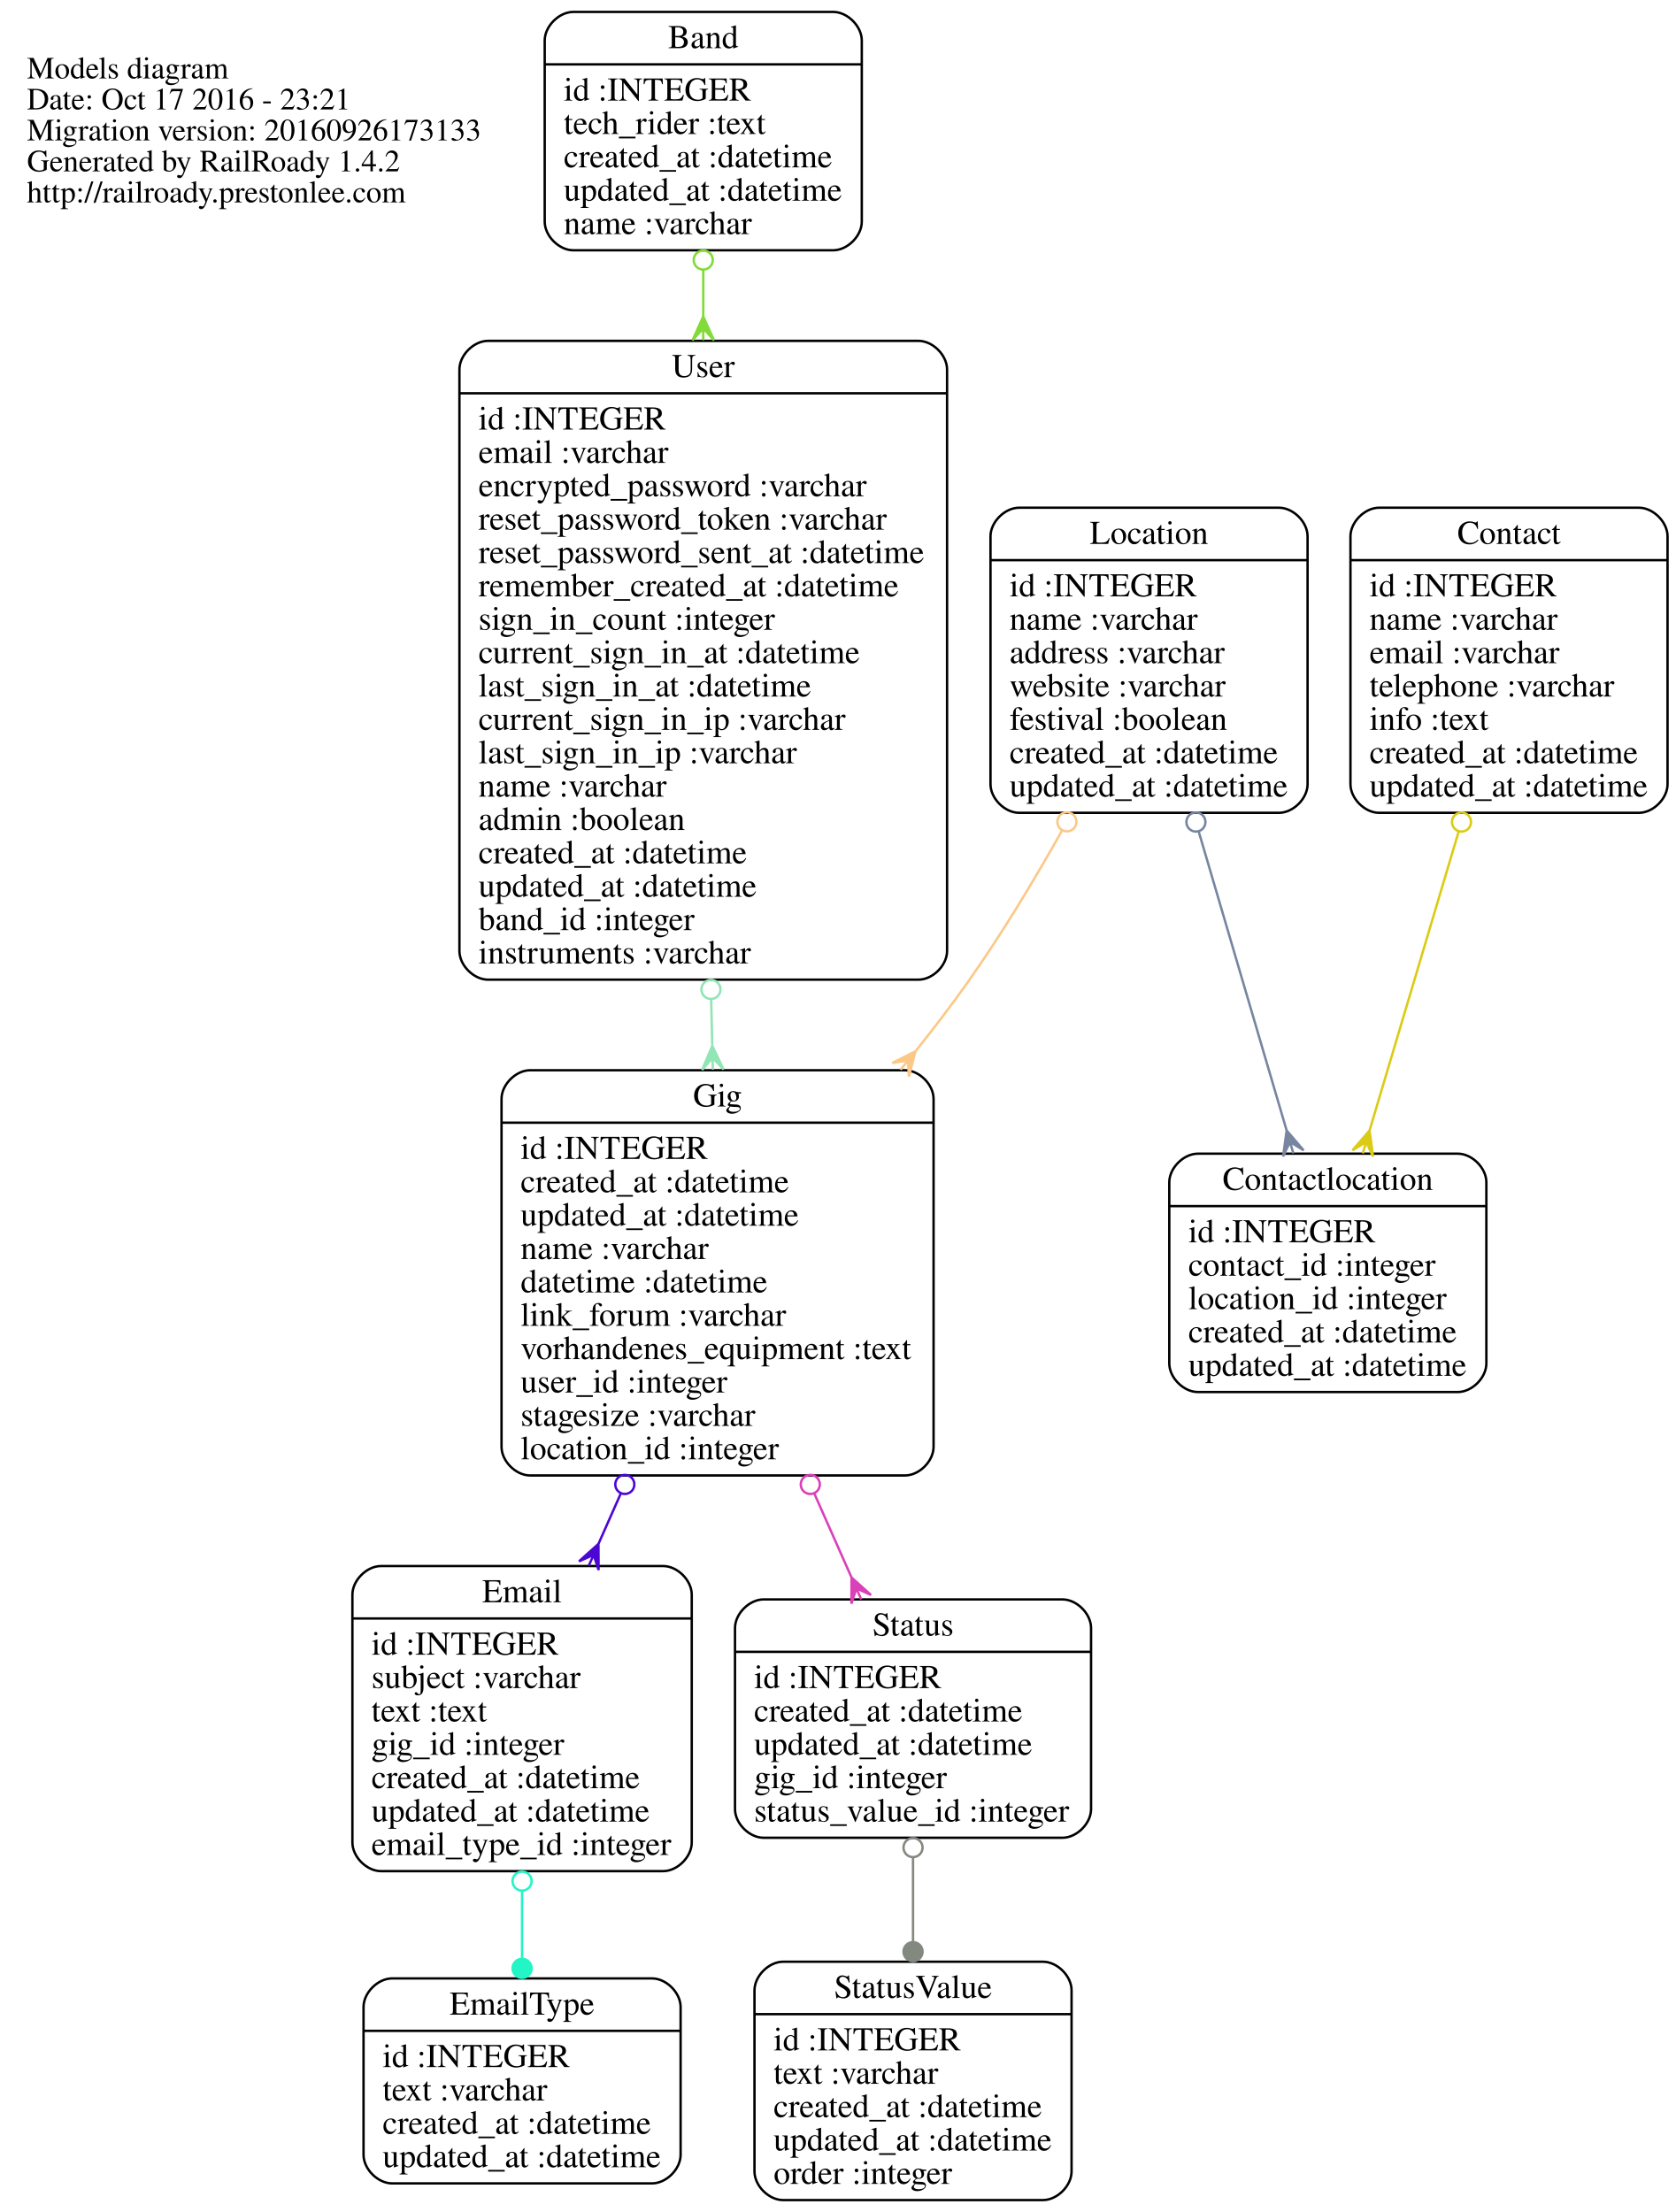
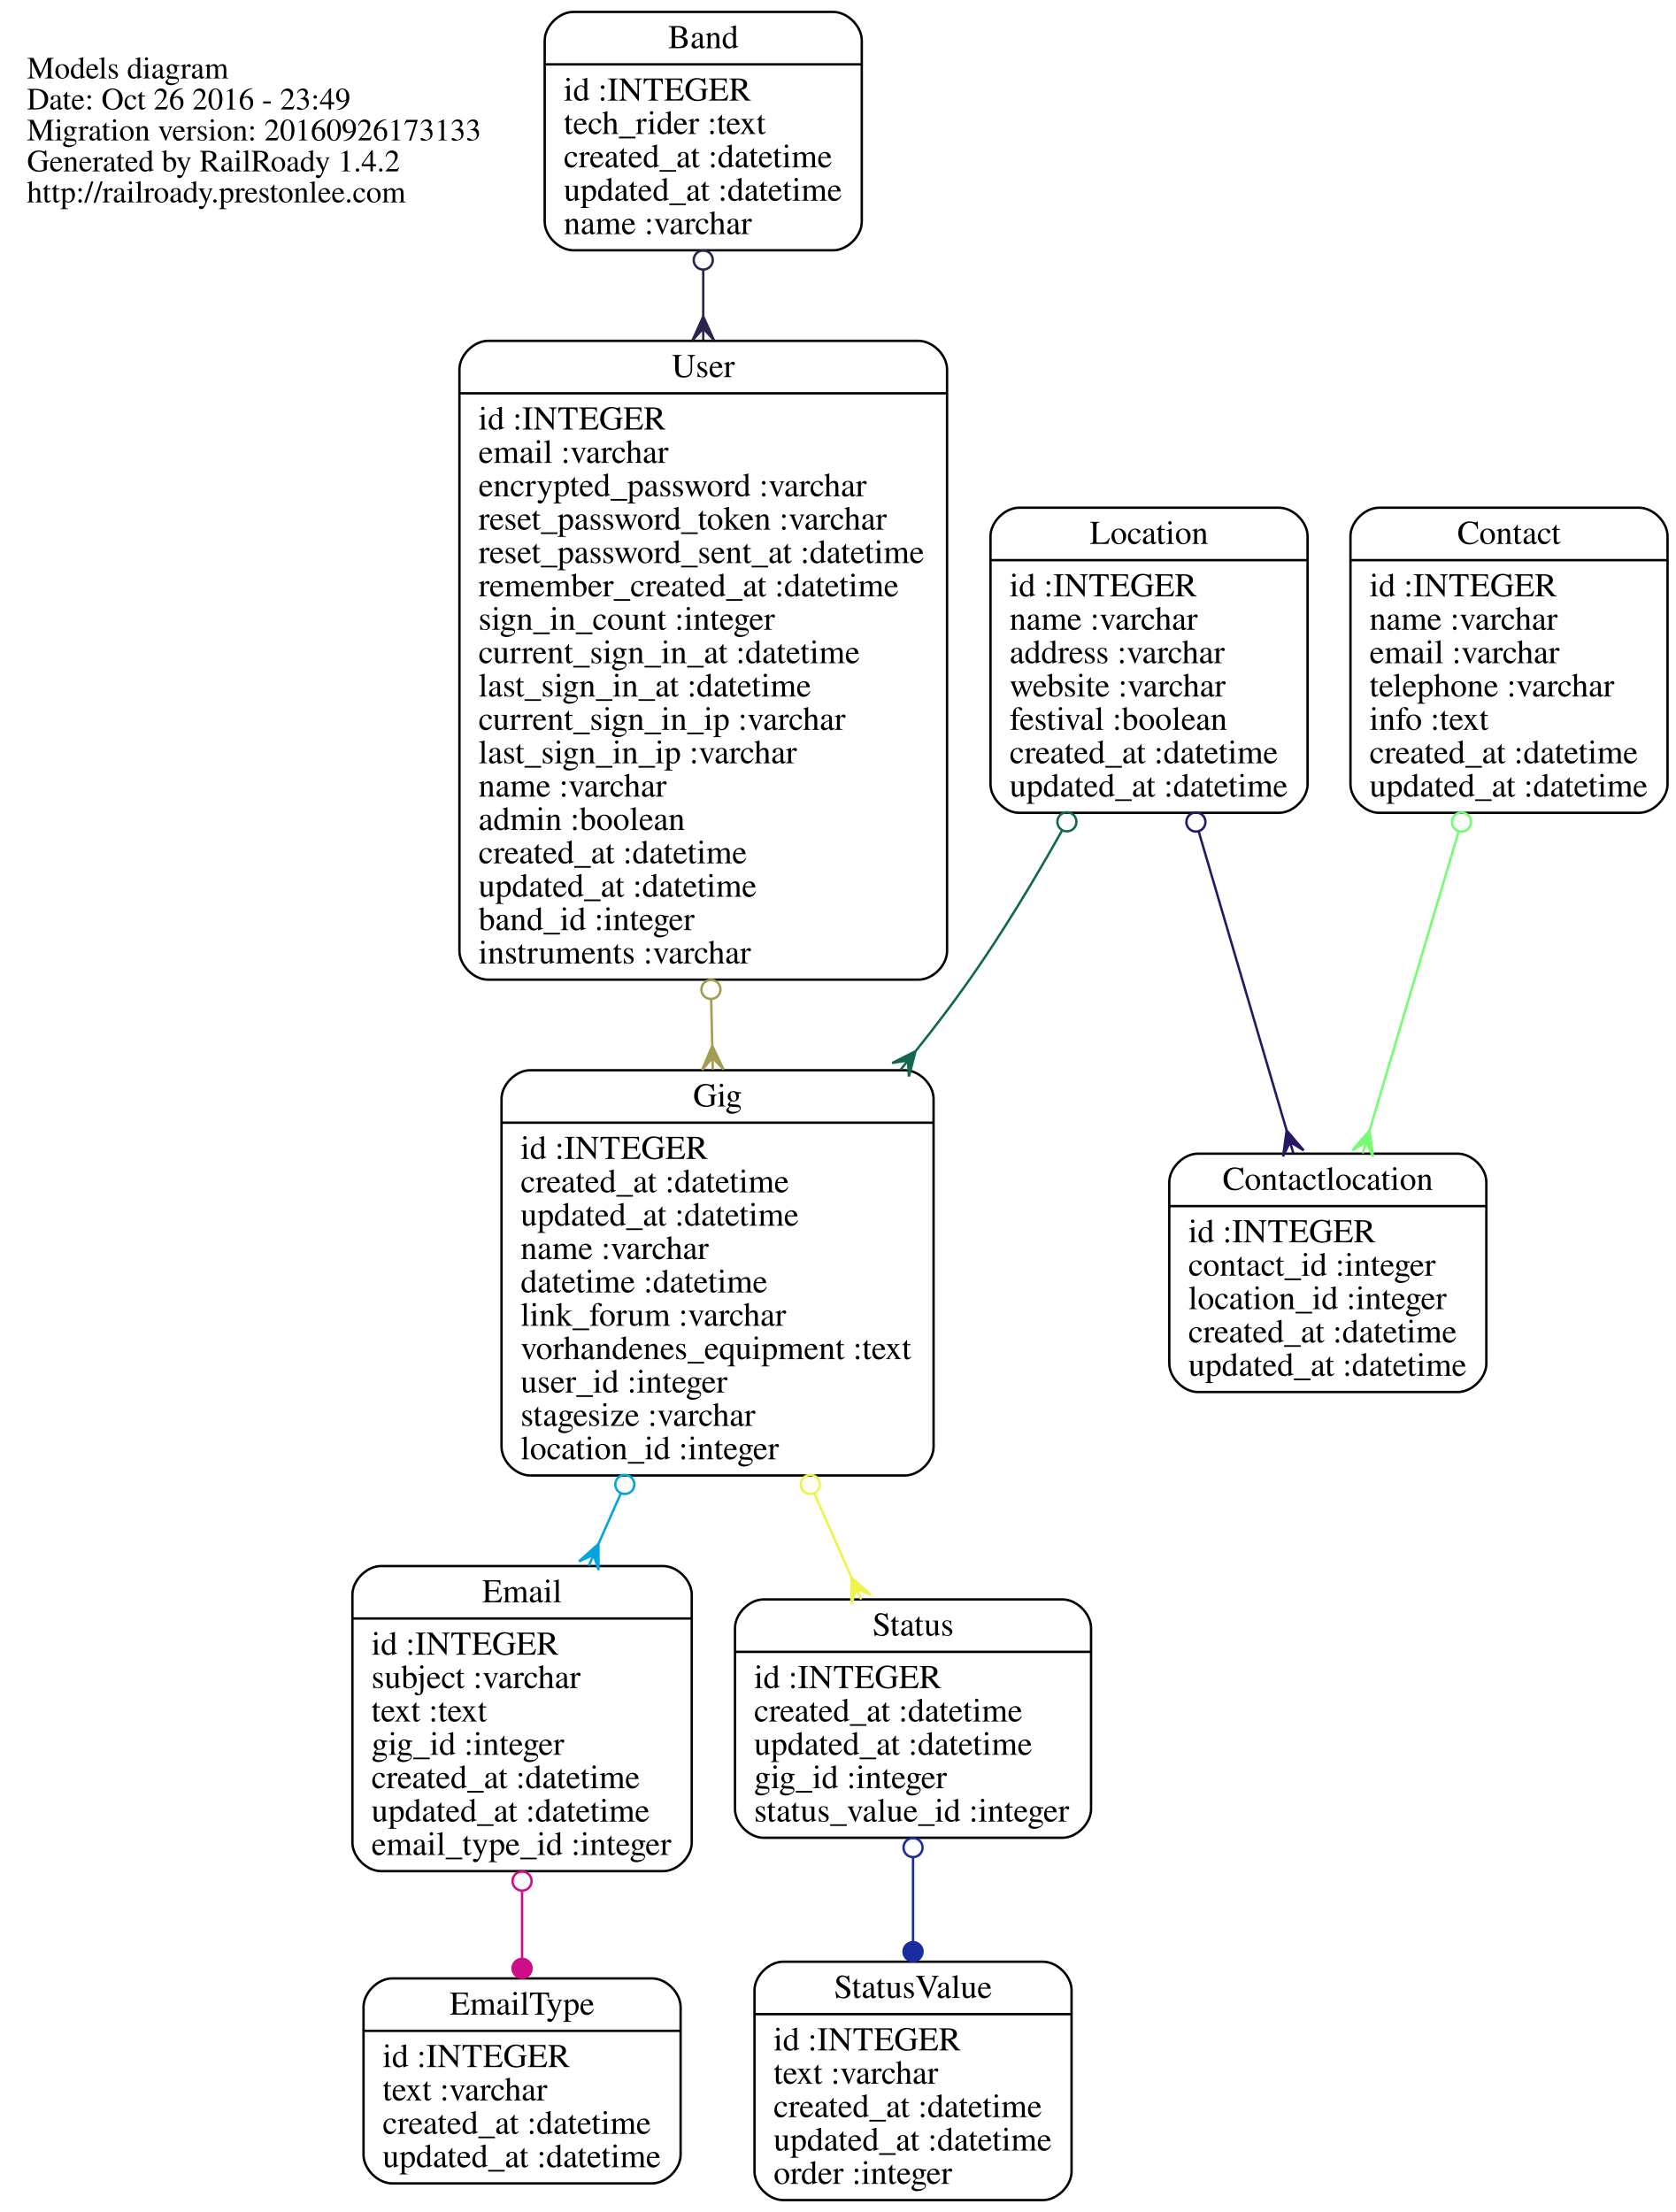
<svg xmlns="http://www.w3.org/2000/svg" width="703pt" height="928pt" viewBox="0.00 0.00 703.00 928.00">
  <g id="graph0" class="graph" transform="scale(1 1) rotate(0) translate(4 924)">
    <polygon fill="none" stroke="none" points="-4,4 -4,-924 699,-924 699,4 -4,4" />
    <g id="node1" class="node">
      <text text-anchor="start" x="7.312" y="-891.1" font-family="Times,serif" font-size="13.00">Models diagram</text>
-       <text text-anchor="start" x="7.312" y="-878.1" font-family="Times,serif" font-size="13.00">Date: Oct 17 2016 - 23:21</text>
+       <text text-anchor="start" x="7.312" y="-878.1" font-family="Times,serif" font-size="13.00">Date: Oct 26 2016 - 23:49</text>
      <text text-anchor="start" x="7.312" y="-865.1" font-family="Times,serif" font-size="13.00">Migration version: 20160926173133</text>
      <text text-anchor="start" x="7.312" y="-852.1" font-family="Times,serif" font-size="13.00">Generated by RailRoady 1.4.2</text>
      <text text-anchor="start" x="7.312" y="-839.1" font-family="Times,serif" font-size="13.00">http://railroady.prestonlee.com</text>
    </g>
    <g id="node2" class="node">
      <path fill="none" stroke="black" d="M236.495,-819C236.495,-819 345.505,-819 345.505,-819 351.505,-819 357.505,-825 357.505,-831 357.505,-831 357.505,-907 357.505,-907 357.505,-913 351.505,-919 345.505,-919 345.505,-919 236.495,-919 236.495,-919 230.495,-919 224.495,-913 224.495,-907 224.495,-907 224.495,-831 224.495,-831 224.495,-825 230.495,-819 236.495,-819" />
      <text text-anchor="middle" x="291" y="-903.8" font-family="Times,serif" font-size="14.00">Band</text>
      <polyline fill="none" stroke="black" points="224.495,-897 357.505,-897 " />
      <text text-anchor="start" x="232.495" y="-881.8" font-family="Times,serif" font-size="14.00">id :INTEGER</text>
      <text text-anchor="start" x="232.495" y="-867.8" font-family="Times,serif" font-size="14.00">tech_rider :text</text>
      <text text-anchor="start" x="232.495" y="-853.8" font-family="Times,serif" font-size="14.00">created_at :datetime</text>
      <text text-anchor="start" x="232.495" y="-839.8" font-family="Times,serif" font-size="14.00">updated_at :datetime</text>
      <text text-anchor="start" x="232.495" y="-825.8" font-family="Times,serif" font-size="14.00">name :varchar</text>
    </g>
    <g id="node11" class="node">
      <path fill="none" stroke="black" d="M200.722,-513C200.722,-513 381.278,-513 381.278,-513 387.278,-513 393.278,-519 393.278,-525 393.278,-525 393.278,-769 393.278,-769 393.278,-775 387.278,-781 381.278,-781 381.278,-781 200.722,-781 200.722,-781 194.722,-781 188.722,-775 188.722,-769 188.722,-769 188.722,-525 188.722,-525 188.722,-519 194.722,-513 200.722,-513" />
      <text text-anchor="middle" x="291" y="-765.8" font-family="Times,serif" font-size="14.00">User</text>
      <polyline fill="none" stroke="black" points="188.722,-759 393.278,-759 " />
      <text text-anchor="start" x="196.722" y="-743.8" font-family="Times,serif" font-size="14.00">id :INTEGER</text>
      <text text-anchor="start" x="196.722" y="-729.8" font-family="Times,serif" font-size="14.00">email :varchar</text>
      <text text-anchor="start" x="196.722" y="-715.8" font-family="Times,serif" font-size="14.00">encrypted_password :varchar</text>
      <text text-anchor="start" x="196.722" y="-701.8" font-family="Times,serif" font-size="14.00">reset_password_token :varchar</text>
      <text text-anchor="start" x="196.722" y="-687.8" font-family="Times,serif" font-size="14.00">reset_password_sent_at :datetime</text>
      <text text-anchor="start" x="196.722" y="-673.8" font-family="Times,serif" font-size="14.00">remember_created_at :datetime</text>
      <text text-anchor="start" x="196.722" y="-659.8" font-family="Times,serif" font-size="14.00">sign_in_count :integer</text>
      <text text-anchor="start" x="196.722" y="-645.8" font-family="Times,serif" font-size="14.00">current_sign_in_at :datetime</text>
      <text text-anchor="start" x="196.722" y="-631.8" font-family="Times,serif" font-size="14.00">last_sign_in_at :datetime</text>
      <text text-anchor="start" x="196.722" y="-617.8" font-family="Times,serif" font-size="14.00">current_sign_in_ip :varchar</text>
      <text text-anchor="start" x="196.722" y="-603.8" font-family="Times,serif" font-size="14.00">last_sign_in_ip :varchar</text>
      <text text-anchor="start" x="196.722" y="-589.8" font-family="Times,serif" font-size="14.00">name :varchar</text>
      <text text-anchor="start" x="196.722" y="-575.8" font-family="Times,serif" font-size="14.00">admin :boolean</text>
      <text text-anchor="start" x="196.722" y="-561.8" font-family="Times,serif" font-size="14.00">created_at :datetime</text>
      <text text-anchor="start" x="196.722" y="-547.8" font-family="Times,serif" font-size="14.00">updated_at :datetime</text>
      <text text-anchor="start" x="196.722" y="-533.8" font-family="Times,serif" font-size="14.00">band_id :integer</text>
      <text text-anchor="start" x="196.722" y="-519.8" font-family="Times,serif" font-size="14.00">instruments :varchar</text>
    </g>
    <g id="edge1" class="edge">
-       <path fill="none" stroke="#82db38" d="M291,-810.878C291,-804.605 291,-798.031 291,-791.271" />
-       <ellipse fill="none" stroke="#82db38" cx="291" cy="-814.902" rx="4" ry="4" />
-       <polygon fill="#82db38" stroke="#82db38" points="291,-791.249 295.5,-781.249 291,-786.249 291,-781.249 291,-781.249 291,-781.249 291,-786.249 286.5,-781.249 291,-791.249 291,-791.249" />
+       <path fill="none" stroke="#2b264b" d="M291,-810.878C291,-804.605 291,-798.031 291,-791.271" />
+       <ellipse fill="none" stroke="#2b264b" cx="291" cy="-814.902" rx="4" ry="4" />
+       <polygon fill="#2b264b" stroke="#2b264b" points="291,-791.249 295.5,-781.249 291,-786.249 291,-781.249 291,-781.249 291,-781.249 291,-786.249 286.5,-781.249 291,-791.249 291,-791.249" />
    </g>
    <g id="node3" class="node">
      <path fill="none" stroke="black" d="M574.495,-583C574.495,-583 683.505,-583 683.505,-583 689.505,-583 695.505,-589 695.505,-595 695.505,-595 695.505,-699 695.505,-699 695.505,-705 689.505,-711 683.505,-711 683.505,-711 574.495,-711 574.495,-711 568.495,-711 562.495,-705 562.495,-699 562.495,-699 562.495,-595 562.495,-595 562.495,-589 568.495,-583 574.495,-583" />
      <text text-anchor="middle" x="629" y="-695.8" font-family="Times,serif" font-size="14.00">Contact</text>
      <polyline fill="none" stroke="black" points="562.495,-689 695.505,-689 " />
      <text text-anchor="start" x="570.495" y="-673.8" font-family="Times,serif" font-size="14.00">id :INTEGER</text>
      <text text-anchor="start" x="570.495" y="-659.8" font-family="Times,serif" font-size="14.00">name :varchar</text>
      <text text-anchor="start" x="570.495" y="-645.8" font-family="Times,serif" font-size="14.00">email :varchar</text>
      <text text-anchor="start" x="570.495" y="-631.8" font-family="Times,serif" font-size="14.00">telephone :varchar</text>
      <text text-anchor="start" x="570.495" y="-617.8" font-family="Times,serif" font-size="14.00">info :text</text>
      <text text-anchor="start" x="570.495" y="-603.8" font-family="Times,serif" font-size="14.00">created_at :datetime</text>
      <text text-anchor="start" x="570.495" y="-589.8" font-family="Times,serif" font-size="14.00">updated_at :datetime</text>
    </g>
    <g id="node4" class="node">
      <path fill="none" stroke="black" d="M498.495,-340C498.495,-340 607.505,-340 607.505,-340 613.505,-340 619.505,-346 619.505,-352 619.505,-352 619.505,-428 619.505,-428 619.505,-434 613.505,-440 607.505,-440 607.505,-440 498.495,-440 498.495,-440 492.495,-440 486.495,-434 486.495,-428 486.495,-428 486.495,-352 486.495,-352 486.495,-346 492.495,-340 498.495,-340" />
      <text text-anchor="middle" x="553" y="-424.8" font-family="Times,serif" font-size="14.00">Contactlocation</text>
      <polyline fill="none" stroke="black" points="486.495,-418 619.505,-418 " />
      <text text-anchor="start" x="494.495" y="-402.8" font-family="Times,serif" font-size="14.00">id :INTEGER</text>
      <text text-anchor="start" x="494.495" y="-388.8" font-family="Times,serif" font-size="14.00">contact_id :integer</text>
      <text text-anchor="start" x="494.495" y="-374.8" font-family="Times,serif" font-size="14.00">location_id :integer</text>
      <text text-anchor="start" x="494.495" y="-360.8" font-family="Times,serif" font-size="14.00">created_at :datetime</text>
      <text text-anchor="start" x="494.495" y="-346.8" font-family="Times,serif" font-size="14.00">updated_at :datetime</text>
    </g>
    <g id="edge2" class="edge">
-       <path fill="none" stroke="#dbcb14" d="M607.862,-575.077C596.111,-535.647 581.66,-487.162 570.54,-449.851" />
-       <ellipse fill="none" stroke="#dbcb14" cx="609.071" cy="-579.133" rx="4" ry="4" />
-       <polygon fill="#dbcb14" stroke="#dbcb14" points="570.499,-449.715 571.956,-438.846 569.071,-444.923 567.643,-440.131 567.643,-440.131 567.643,-440.131 569.071,-444.923 563.33,-441.417 570.499,-449.715 570.499,-449.715" />
+       <path fill="none" stroke="#75fd71" d="M607.862,-575.077C596.111,-535.647 581.66,-487.162 570.54,-449.851" />
+       <ellipse fill="none" stroke="#75fd71" cx="609.071" cy="-579.133" rx="4" ry="4" />
+       <polygon fill="#75fd71" stroke="#75fd71" points="570.499,-449.715 571.956,-438.846 569.071,-444.923 567.643,-440.131 567.643,-440.131 567.643,-440.131 569.071,-444.923 563.33,-441.417 570.499,-449.715 570.499,-449.715" />
    </g>
    <g id="node5" class="node">
      <path fill="none" stroke="black" d="M155.826,-139C155.826,-139 274.174,-139 274.174,-139 280.174,-139 286.174,-145 286.174,-151 286.174,-151 286.174,-255 286.174,-255 286.174,-261 280.174,-267 274.174,-267 274.174,-267 155.826,-267 155.826,-267 149.826,-267 143.826,-261 143.826,-255 143.826,-255 143.826,-151 143.826,-151 143.826,-145 149.826,-139 155.826,-139" />
      <text text-anchor="middle" x="215" y="-251.8" font-family="Times,serif" font-size="14.00">Email</text>
      <polyline fill="none" stroke="black" points="143.826,-245 286.174,-245 " />
      <text text-anchor="start" x="151.826" y="-229.8" font-family="Times,serif" font-size="14.00">id :INTEGER</text>
      <text text-anchor="start" x="151.826" y="-215.8" font-family="Times,serif" font-size="14.00">subject :varchar</text>
      <text text-anchor="start" x="151.826" y="-201.8" font-family="Times,serif" font-size="14.00">text :text</text>
      <text text-anchor="start" x="151.826" y="-187.8" font-family="Times,serif" font-size="14.00">gig_id :integer</text>
      <text text-anchor="start" x="151.826" y="-173.8" font-family="Times,serif" font-size="14.00">created_at :datetime</text>
      <text text-anchor="start" x="151.826" y="-159.8" font-family="Times,serif" font-size="14.00">updated_at :datetime</text>
      <text text-anchor="start" x="151.826" y="-145.8" font-family="Times,serif" font-size="14.00">email_type_id :integer</text>
    </g>
    <g id="node6" class="node">
      <path fill="none" stroke="black" d="M160.495,-8C160.495,-8 269.505,-8 269.505,-8 275.505,-8 281.505,-14 281.505,-20 281.505,-20 281.505,-82 281.505,-82 281.505,-88 275.505,-94 269.505,-94 269.505,-94 160.495,-94 160.495,-94 154.495,-94 148.495,-88 148.495,-82 148.495,-82 148.495,-20 148.495,-20 148.495,-14 154.495,-8 160.495,-8" />
      <text text-anchor="middle" x="215" y="-78.8" font-family="Times,serif" font-size="14.00">EmailType</text>
      <polyline fill="none" stroke="black" points="148.495,-72 281.505,-72 " />
      <text text-anchor="start" x="156.495" y="-56.8" font-family="Times,serif" font-size="14.00">id :INTEGER</text>
      <text text-anchor="start" x="156.495" y="-42.8" font-family="Times,serif" font-size="14.00">text :varchar</text>
      <text text-anchor="start" x="156.495" y="-28.8" font-family="Times,serif" font-size="14.00">created_at :datetime</text>
      <text text-anchor="start" x="156.495" y="-14.8" font-family="Times,serif" font-size="14.00">updated_at :datetime</text>
    </g>
    <g id="edge3" class="edge">
-       <path fill="none" stroke="#24f5c6" d="M215,-130.658C215,-121.108 215,-111.479 215,-102.392" />
-       <ellipse fill="none" stroke="#24f5c6" cx="215" cy="-134.821" rx="4" ry="4" />
-       <ellipse fill="#24f5c6" stroke="#24f5c6" cx="215" cy="-98.217" rx="4" ry="4" />
+       <path fill="none" stroke="#d00d89" d="M215,-130.658C215,-121.108 215,-111.479 215,-102.392" />
+       <ellipse fill="none" stroke="#d00d89" cx="215" cy="-134.821" rx="4" ry="4" />
+       <ellipse fill="#d00d89" stroke="#d00d89" cx="215" cy="-98.217" rx="4" ry="4" />
    </g>
    <g id="node7" class="node">
      <path fill="none" stroke="black" d="M218.384,-305C218.384,-305 375.616,-305 375.616,-305 381.616,-305 387.616,-311 387.616,-317 387.616,-317 387.616,-463 387.616,-463 387.616,-469 381.616,-475 375.616,-475 375.616,-475 218.384,-475 218.384,-475 212.384,-475 206.384,-469 206.384,-463 206.384,-463 206.384,-317 206.384,-317 206.384,-311 212.384,-305 218.384,-305" />
      <text text-anchor="middle" x="297" y="-459.8" font-family="Times,serif" font-size="14.00">Gig</text>
      <polyline fill="none" stroke="black" points="206.384,-453 387.616,-453 " />
      <text text-anchor="start" x="214.384" y="-437.8" font-family="Times,serif" font-size="14.00">id :INTEGER</text>
      <text text-anchor="start" x="214.384" y="-423.8" font-family="Times,serif" font-size="14.00">created_at :datetime</text>
      <text text-anchor="start" x="214.384" y="-409.8" font-family="Times,serif" font-size="14.00">updated_at :datetime</text>
      <text text-anchor="start" x="214.384" y="-395.8" font-family="Times,serif" font-size="14.00">name :varchar</text>
      <text text-anchor="start" x="214.384" y="-381.8" font-family="Times,serif" font-size="14.00">datetime :datetime</text>
      <text text-anchor="start" x="214.384" y="-367.8" font-family="Times,serif" font-size="14.00">link_forum :varchar</text>
      <text text-anchor="start" x="214.384" y="-353.8" font-family="Times,serif" font-size="14.00">vorhandenes_equipment :text</text>
      <text text-anchor="start" x="214.384" y="-339.8" font-family="Times,serif" font-size="14.00">user_id :integer</text>
      <text text-anchor="start" x="214.384" y="-325.8" font-family="Times,serif" font-size="14.00">stagesize :varchar</text>
      <text text-anchor="start" x="214.384" y="-311.8" font-family="Times,serif" font-size="14.00">location_id :integer</text>
    </g>
    <g id="edge5" class="edge">
-       <path fill="none" stroke="#4c06d3" d="M256.414,-297.435C253.29,-290.386 250.163,-283.331 247.105,-276.431" />
-       <ellipse fill="none" stroke="#4c06d3" cx="258.098" cy="-301.234" rx="4" ry="4" />
-       <polygon fill="#4c06d3" stroke="#4c06d3" points="247.037,-276.278 247.098,-265.312 245.01,-271.707 242.984,-267.135 242.984,-267.135 242.984,-267.135 245.01,-271.707 238.87,-268.959 247.037,-276.278 247.037,-276.278" />
+       <path fill="none" stroke="#02a6dd" d="M256.414,-297.435C253.29,-290.386 250.163,-283.331 247.105,-276.431" />
+       <ellipse fill="none" stroke="#02a6dd" cx="258.098" cy="-301.234" rx="4" ry="4" />
+       <polygon fill="#02a6dd" stroke="#02a6dd" points="247.037,-276.278 247.098,-265.312 245.01,-271.707 242.984,-267.135 242.984,-267.135 242.984,-267.135 245.01,-271.707 238.87,-268.959 247.037,-276.278 247.037,-276.278" />
    </g>
    <g id="node9" class="node">
      <path fill="none" stroke="black" d="M316.322,-153C316.322,-153 441.678,-153 441.678,-153 447.678,-153 453.678,-159 453.678,-165 453.678,-165 453.678,-241 453.678,-241 453.678,-247 447.678,-253 441.678,-253 441.678,-253 316.322,-253 316.322,-253 310.322,-253 304.322,-247 304.322,-241 304.322,-241 304.322,-165 304.322,-165 304.322,-159 310.322,-153 316.322,-153" />
      <text text-anchor="middle" x="379" y="-237.8" font-family="Times,serif" font-size="14.00">Status</text>
      <polyline fill="none" stroke="black" points="304.322,-231 453.678,-231 " />
      <text text-anchor="start" x="312.322" y="-215.8" font-family="Times,serif" font-size="14.00">id :INTEGER</text>
      <text text-anchor="start" x="312.322" y="-201.8" font-family="Times,serif" font-size="14.00">created_at :datetime</text>
      <text text-anchor="start" x="312.322" y="-187.8" font-family="Times,serif" font-size="14.00">updated_at :datetime</text>
      <text text-anchor="start" x="312.322" y="-173.8" font-family="Times,serif" font-size="14.00">gig_id :integer</text>
      <text text-anchor="start" x="312.322" y="-159.8" font-family="Times,serif" font-size="14.00">status_value_id :integer</text>
    </g>
    <g id="edge4" class="edge">
-       <path fill="none" stroke="#db40b9" d="M337.608,-297.383C342.911,-285.42 348.222,-273.438 353.187,-262.236" />
-       <ellipse fill="none" stroke="#db40b9" cx="335.902" cy="-301.234" rx="4" ry="4" />
-       <polygon fill="#db40b9" stroke="#db40b9" points="353.217,-262.17 361.383,-254.851 355.243,-257.599 357.269,-253.027 357.269,-253.027 357.269,-253.027 355.243,-257.599 353.155,-251.204 353.217,-262.17 353.217,-262.17" />
+       <path fill="none" stroke="#edf44a" d="M337.608,-297.383C342.911,-285.42 348.222,-273.438 353.187,-262.236" />
+       <ellipse fill="none" stroke="#edf44a" cx="335.902" cy="-301.234" rx="4" ry="4" />
+       <polygon fill="#edf44a" stroke="#edf44a" points="353.217,-262.17 361.383,-254.851 355.243,-257.599 357.269,-253.027 357.269,-253.027 357.269,-253.027 355.243,-257.599 353.155,-251.204 353.217,-262.17 353.217,-262.17" />
    </g>
    <g id="node8" class="node">
      <path fill="none" stroke="black" d="M423.495,-583C423.495,-583 532.505,-583 532.505,-583 538.505,-583 544.505,-589 544.505,-595 544.505,-595 544.505,-699 544.505,-699 544.505,-705 538.505,-711 532.505,-711 532.505,-711 423.495,-711 423.495,-711 417.495,-711 411.495,-705 411.495,-699 411.495,-699 411.495,-595 411.495,-595 411.495,-589 417.495,-583 423.495,-583" />
      <text text-anchor="middle" x="478" y="-695.8" font-family="Times,serif" font-size="14.00">Location</text>
      <polyline fill="none" stroke="black" points="411.495,-689 544.505,-689 " />
      <text text-anchor="start" x="419.495" y="-673.8" font-family="Times,serif" font-size="14.00">id :INTEGER</text>
      <text text-anchor="start" x="419.495" y="-659.8" font-family="Times,serif" font-size="14.00">name :varchar</text>
      <text text-anchor="start" x="419.495" y="-645.8" font-family="Times,serif" font-size="14.00">address :varchar</text>
      <text text-anchor="start" x="419.495" y="-631.8" font-family="Times,serif" font-size="14.00">website :varchar</text>
      <text text-anchor="start" x="419.495" y="-617.8" font-family="Times,serif" font-size="14.00">festival :boolean</text>
      <text text-anchor="start" x="419.495" y="-603.8" font-family="Times,serif" font-size="14.00">created_at :datetime</text>
      <text text-anchor="start" x="419.495" y="-589.8" font-family="Times,serif" font-size="14.00">updated_at :datetime</text>
    </g>
    <g id="edge7" class="edge">
-       <path fill="none" stroke="#7785a0" d="M498.86,-575.077C510.457,-535.647 524.717,-487.162 535.691,-449.851" />
-       <ellipse fill="none" stroke="#7785a0" cx="497.668" cy="-579.129" rx="4" ry="4" />
-       <polygon fill="#7785a0" stroke="#7785a0" points="535.728,-449.725 542.867,-441.401 537.139,-444.928 538.55,-440.131 538.55,-440.131 538.55,-440.131 537.139,-444.928 534.233,-438.861 535.728,-449.725 535.728,-449.725" />
+       <path fill="none" stroke="#271765" d="M498.86,-575.077C510.457,-535.647 524.717,-487.162 535.691,-449.851" />
+       <ellipse fill="none" stroke="#271765" cx="497.668" cy="-579.129" rx="4" ry="4" />
+       <polygon fill="#271765" stroke="#271765" points="535.728,-449.725 542.867,-441.401 537.139,-444.928 538.55,-440.131 538.55,-440.131 538.55,-440.131 537.139,-444.928 534.233,-438.861 535.728,-449.725 535.728,-449.725" />
    </g>
    <g id="edge6" class="edge">
-       <path fill="none" stroke="#fbc888" d="M441.565,-575.659C429.77,-554.646 416.078,-531.916 402,-512 395.227,-502.418 387.835,-492.709 380.211,-483.173" />
-       <ellipse fill="none" stroke="#fbc888" cx="443.545" cy="-579.217" rx="4" ry="4" />
-       <polygon fill="#fbc888" stroke="#fbc888" points="380.056,-482.982 377.259,-472.379 376.909,-479.097 373.762,-475.211 373.762,-475.211 373.762,-475.211 376.909,-479.097 370.265,-478.044 380.056,-482.982 380.056,-482.982" />
+       <path fill="none" stroke="#12674f" d="M441.565,-575.659C429.77,-554.646 416.078,-531.916 402,-512 395.227,-502.418 387.835,-492.709 380.211,-483.173" />
+       <ellipse fill="none" stroke="#12674f" cx="443.545" cy="-579.217" rx="4" ry="4" />
+       <polygon fill="#12674f" stroke="#12674f" points="380.056,-482.982 377.259,-472.379 376.909,-479.097 373.762,-475.211 373.762,-475.211 373.762,-475.211 376.909,-479.097 370.265,-478.044 380.056,-482.982 380.056,-482.982" />
    </g>
    <g id="node10" class="node">
      <path fill="none" stroke="black" d="M324.495,-1C324.495,-1 433.505,-1 433.505,-1 439.505,-1 445.505,-7 445.505,-13 445.505,-13 445.505,-89 445.505,-89 445.505,-95 439.505,-101 433.505,-101 433.505,-101 324.495,-101 324.495,-101 318.495,-101 312.495,-95 312.495,-89 312.495,-89 312.495,-13 312.495,-13 312.495,-7 318.495,-1 324.495,-1" />
      <text text-anchor="middle" x="379" y="-85.8" font-family="Times,serif" font-size="14.00">StatusValue</text>
      <polyline fill="none" stroke="black" points="312.495,-79 445.505,-79 " />
      <text text-anchor="start" x="320.495" y="-63.8" font-family="Times,serif" font-size="14.00">id :INTEGER</text>
      <text text-anchor="start" x="320.495" y="-49.8" font-family="Times,serif" font-size="14.00">text :varchar</text>
      <text text-anchor="start" x="320.495" y="-35.8" font-family="Times,serif" font-size="14.00">created_at :datetime</text>
      <text text-anchor="start" x="320.495" y="-21.8" font-family="Times,serif" font-size="14.00">updated_at :datetime</text>
      <text text-anchor="start" x="320.495" y="-7.8" font-family="Times,serif" font-size="14.00">order :integer</text>
    </g>
    <g id="edge8" class="edge">
-       <path fill="none" stroke="#848980" d="M379,-144.588C379,-133.083 379,-120.993 379,-109.485" />
-       <ellipse fill="none" stroke="#848980" cx="379" cy="-148.884" rx="4" ry="4" />
-       <ellipse fill="#848980" stroke="#848980" cx="379" cy="-105.226" rx="4" ry="4" />
+       <path fill="none" stroke="#1b2ba0" d="M379,-144.588C379,-133.083 379,-120.993 379,-109.485" />
+       <ellipse fill="none" stroke="#1b2ba0" cx="379" cy="-148.884" rx="4" ry="4" />
+       <ellipse fill="#1b2ba0" stroke="#1b2ba0" cx="379" cy="-105.226" rx="4" ry="4" />
    </g>
    <g id="edge9" class="edge">
-       <path fill="none" stroke="#92e5b4" d="M294.322,-504.813C294.474,-498.37 294.624,-491.975 294.772,-485.693" />
-       <ellipse fill="none" stroke="#92e5b4" cx="294.226" cy="-508.9" rx="4" ry="4" />
-       <polygon fill="#92e5b4" stroke="#92e5b4" points="294.783,-485.238 299.517,-475.346 294.9,-480.239 295.018,-475.241 295.018,-475.241 295.018,-475.241 294.9,-480.239 290.519,-475.135 294.783,-485.238 294.783,-485.238" />
+       <path fill="none" stroke="#a39d50" d="M294.322,-504.813C294.474,-498.37 294.624,-491.975 294.772,-485.693" />
+       <ellipse fill="none" stroke="#a39d50" cx="294.226" cy="-508.9" rx="4" ry="4" />
+       <polygon fill="#a39d50" stroke="#a39d50" points="294.783,-485.238 299.517,-475.346 294.9,-480.239 295.018,-475.241 295.018,-475.241 295.018,-475.241 294.9,-480.239 290.519,-475.135 294.783,-485.238 294.783,-485.238" />
    </g>
  </g>
</svg>
